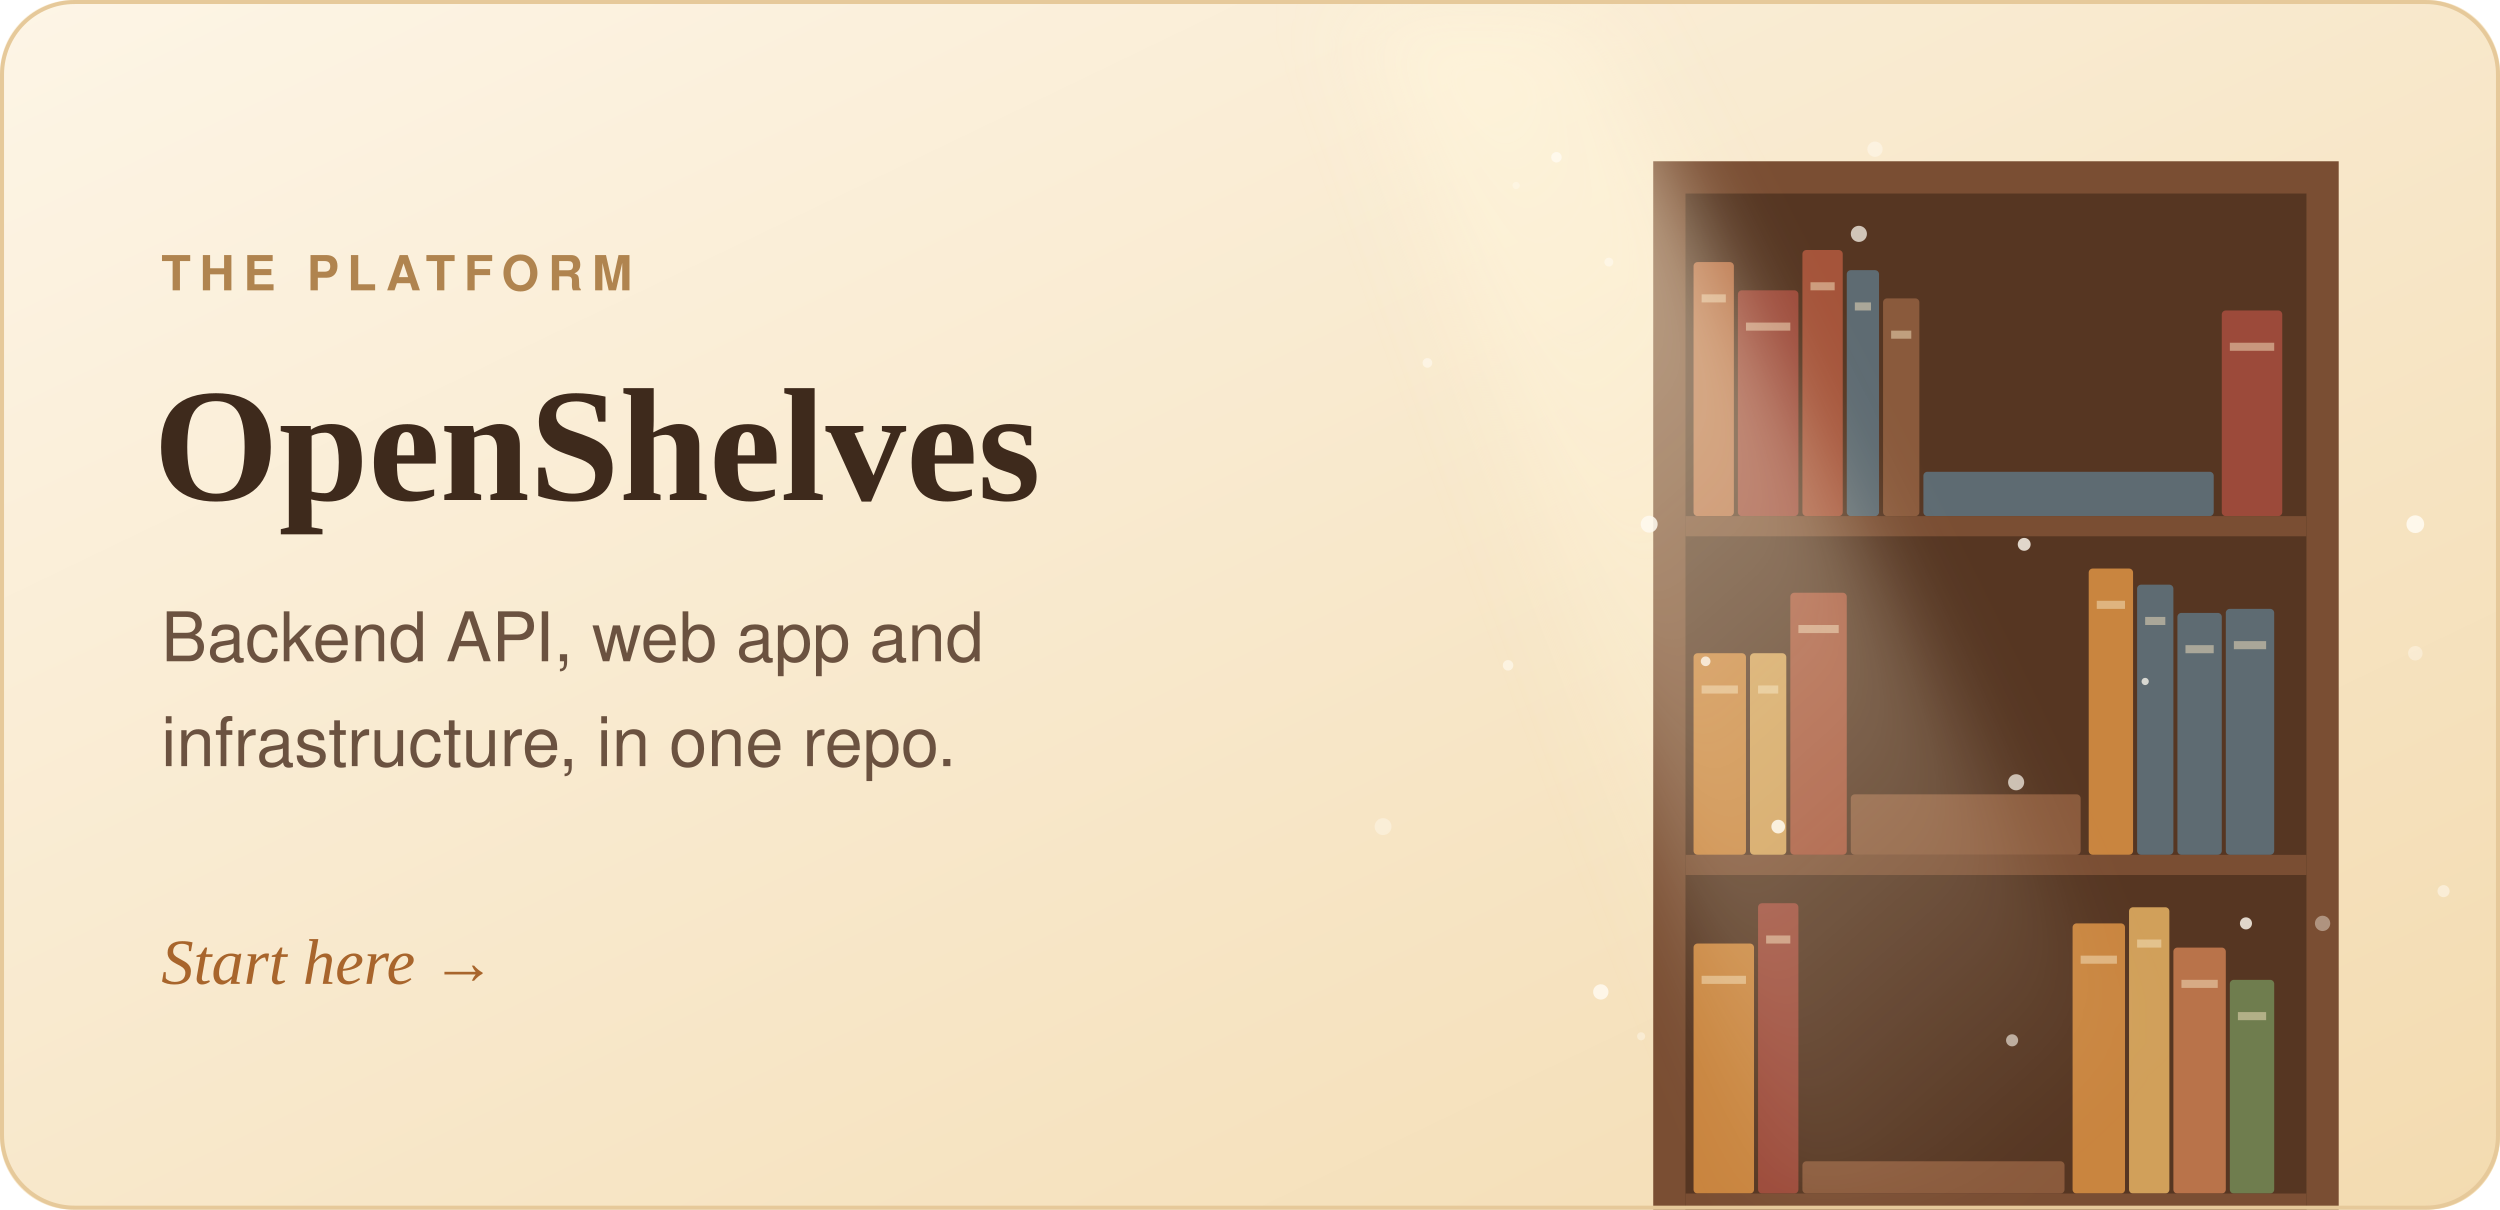
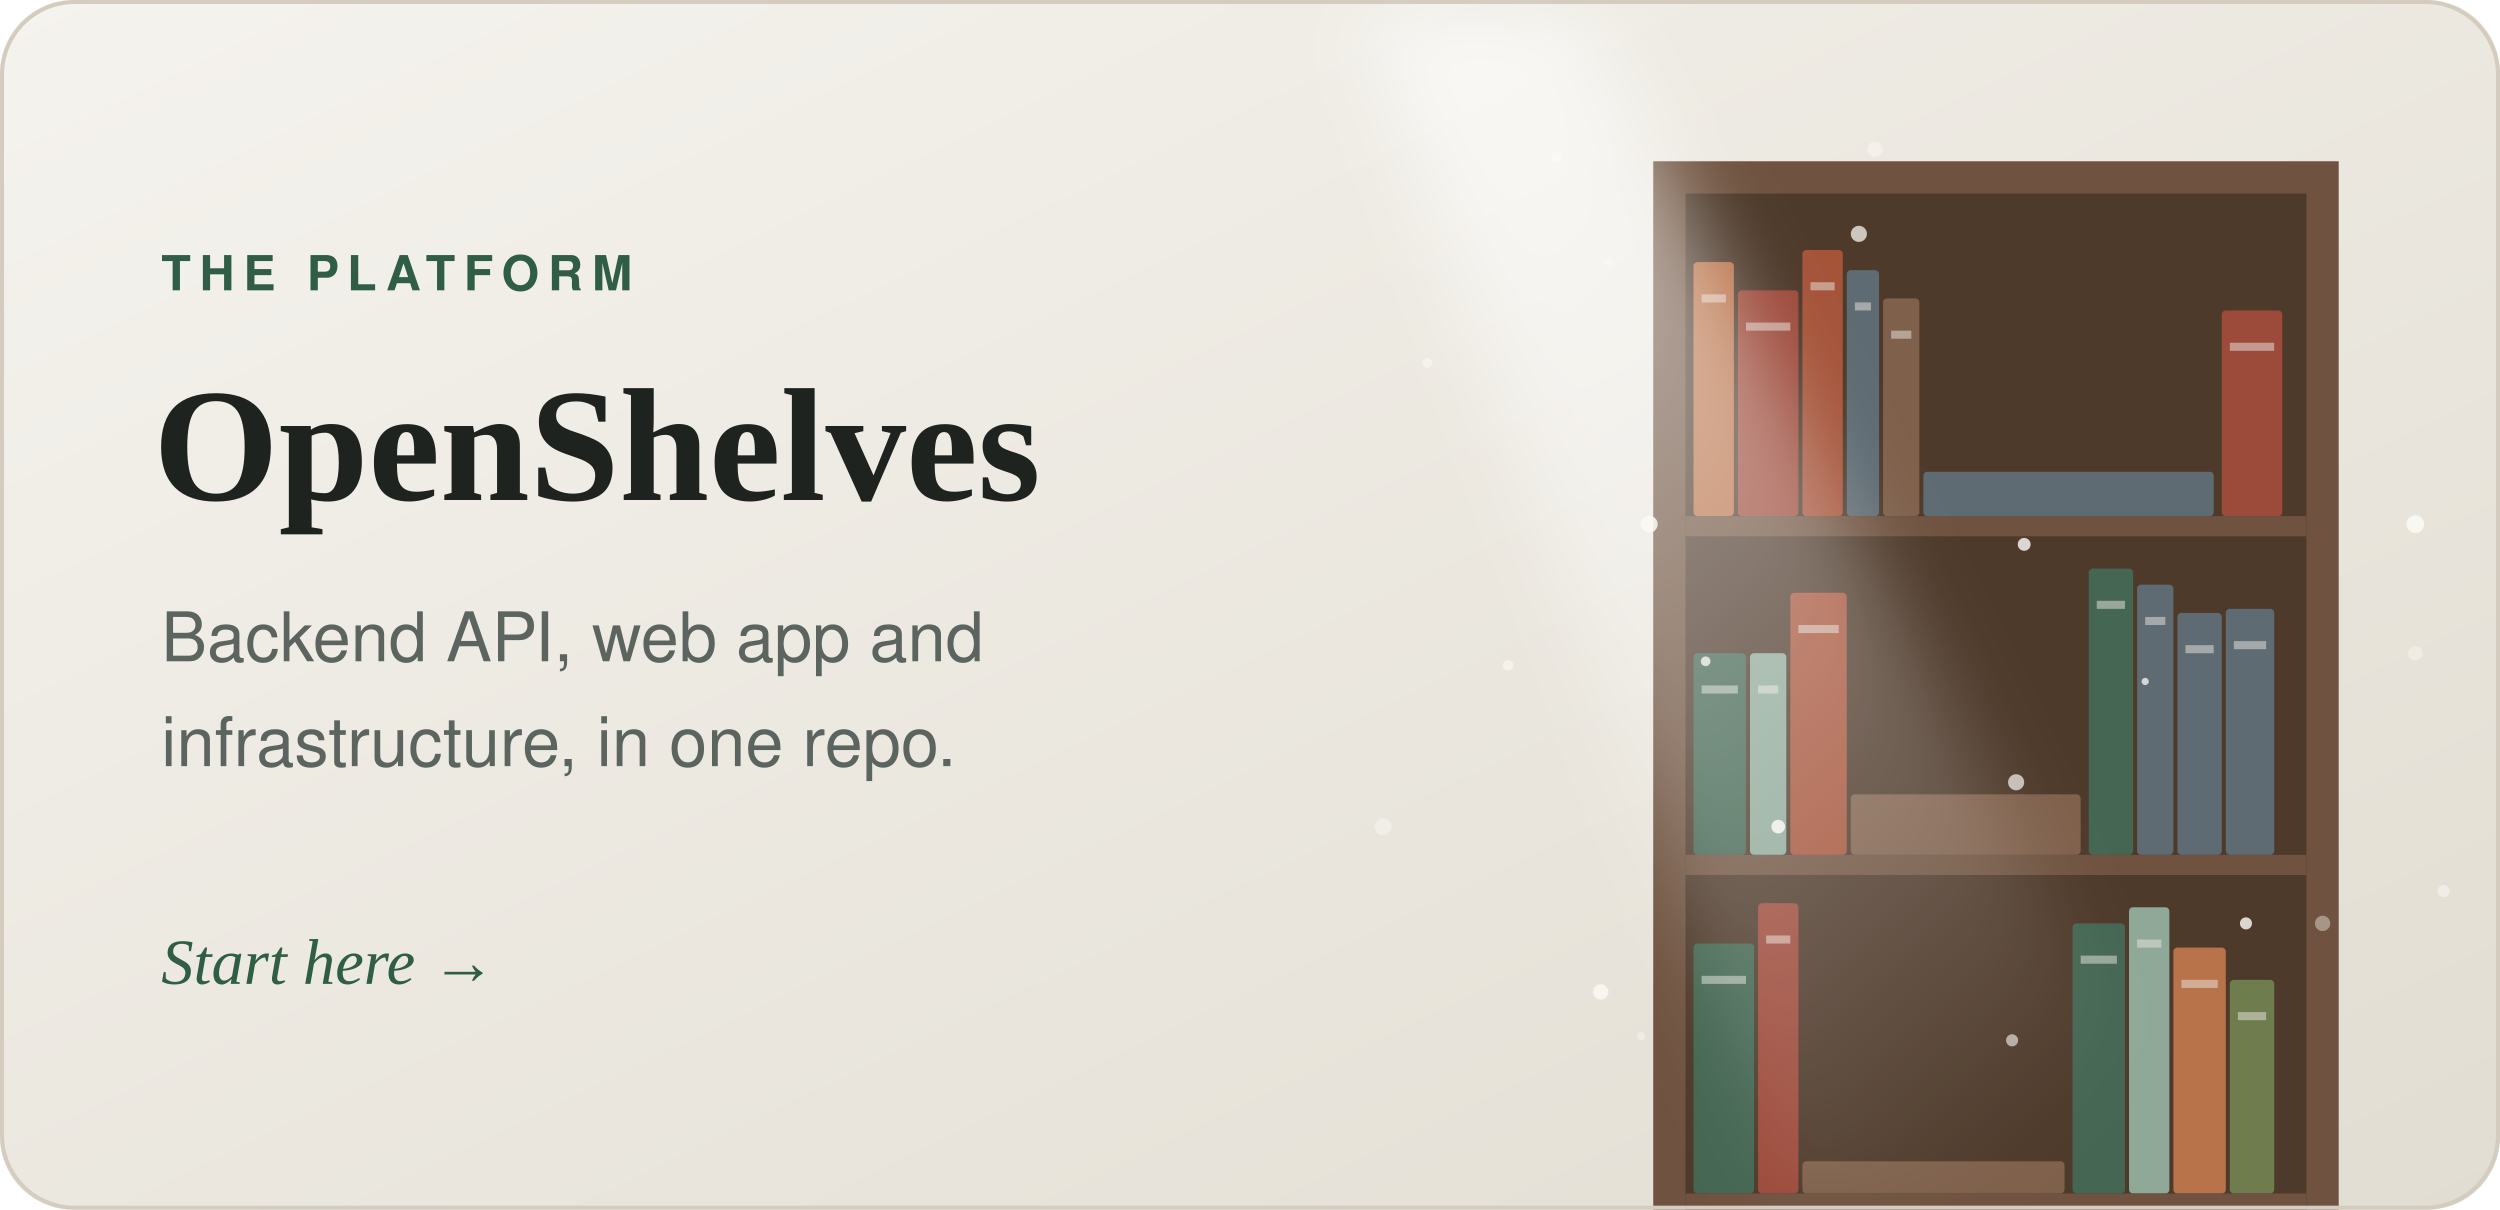
<svg xmlns="http://www.w3.org/2000/svg" width="620" height="300" viewBox="0 0 620 300" font-family="'DM Sans', -apple-system, BlinkMacSystemFont, 'Segoe UI', Helvetica, Arial, sans-serif" role="img">
  <defs>
    <linearGradient id="beam" x1="0" y1="0" x2="0.6" y2="1">
-       <stop offset="0" stop-color="#fff6dc" stop-opacity=".7" />
-       <stop offset="1" stop-color="#fff6dc" stop-opacity="0" />
+       <stop offset="0" stop-color="#ffffff" stop-opacity=".7" />
+       <stop offset="1" stop-color="#ffffff" stop-opacity="0" />
    </linearGradient>
    <filter id="soft" x="-20%" y="-20%" width="140%" height="140%">
      <feGaussianBlur stdDeviation="10" />
    </filter>
    <linearGradient id="card" x1="0" y1="0" x2="1" y2="1">
-       <stop offset="0" stop-color="#fdf5e6" />
-       <stop offset="1" stop-color="#f3dbb0" />
+       <stop offset="0" stop-color="#f5f3ee" />
+       <stop offset="1" stop-color="#e2ddd2" />
    </linearGradient>
    <clipPath id="c">
      <rect width="620" height="300" rx="18" />
    </clipPath>
  </defs>
  <g clip-path="url(#c)">
    <rect width="620" height="300" fill="url(#card)" />
-     <rect x="410" y="40" width="170" height="260" fill="#7a4e33" />
-     <rect x="418" y="48" width="154" height="252" fill="#563622" />
+     <rect x="410" y="40" width="170" height="260" fill="#6f5340" />
+     <rect x="418" y="48" width="154" height="252" fill="#4e3a2b" />
    <rect x="420" y="65" width="10" height="63" rx="1" fill="#b9734a" />
-     <rect x="422" y="73" width="6" height="2" fill="#f6e3bf" opacity=".5" />
+     <rect x="422" y="73" width="6" height="2" fill="#ebe8e1" opacity=".5" />
    <rect x="431" y="72" width="15" height="56" rx="1" fill="#9c4a3a" />
-     <rect x="433" y="80" width="11" height="2" fill="#f6e3bf" opacity=".5" />
+     <rect x="433" y="80" width="11" height="2" fill="#ebe8e1" opacity=".5" />
    <rect x="447" y="62" width="10" height="66" rx="1" fill="#a5543a" />
-     <rect x="449" y="70" width="6" height="2" fill="#f6e3bf" opacity=".5" />
+     <rect x="449" y="70" width="6" height="2" fill="#ebe8e1" opacity=".5" />
    <rect x="458" y="67" width="8" height="61" rx="1" fill="#5e6b72" />
-     <rect x="460" y="75" width="4" height="2" fill="#f6e3bf" opacity=".5" />
-     <rect x="467" y="74" width="9" height="54" rx="1" fill="#8a5a3c" />
-     <rect x="469" y="82" width="5" height="2" fill="#f6e3bf" opacity=".5" />
+     <rect x="460" y="75" width="4" height="2" fill="#ebe8e1" opacity=".5" />
+     <rect x="467" y="74" width="9" height="54" rx="1" fill="#7e604b" />
+     <rect x="469" y="82" width="5" height="2" fill="#ebe8e1" opacity=".5" />
    <rect x="477" y="117" width="72" height="11" rx="1" fill="#5e6b72" />
    <rect x="551" y="77" width="15" height="51" rx="1" fill="#9c4a3a" />
-     <rect x="553" y="85" width="11" height="2" fill="#f6e3bf" opacity=".5" />
-     <rect x="418" y="128" width="154" height="5" fill="#7a4e33" />
-     <rect x="420" y="162" width="13" height="50" rx="1" fill="#c9853f" />
-     <rect x="422" y="170" width="9" height="2" fill="#f6e3bf" opacity=".5" />
-     <rect x="434" y="162" width="9" height="50" rx="1" fill="#d1a05a" />
-     <rect x="436" y="170" width="5" height="2" fill="#f6e3bf" opacity=".5" />
+     <rect x="553" y="85" width="11" height="2" fill="#ebe8e1" opacity=".5" />
+     <rect x="418" y="128" width="154" height="5" fill="#6f5340" />
+     <rect x="420" y="162" width="13" height="50" rx="1" fill="#446652" />
+     <rect x="422" y="170" width="9" height="2" fill="#ebe8e1" opacity=".5" />
+     <rect x="434" y="162" width="9" height="50" rx="1" fill="#8fa898" />
+     <rect x="436" y="170" width="5" height="2" fill="#ebe8e1" opacity=".5" />
    <rect x="444" y="147" width="14" height="65" rx="1" fill="#a5543a" />
-     <rect x="446" y="155" width="10" height="2" fill="#f6e3bf" opacity=".5" />
-     <rect x="459" y="197" width="57" height="15" rx="1" fill="#8a5a3c" />
-     <rect x="518" y="141" width="11" height="71" rx="1" fill="#c9853f" />
-     <rect x="520" y="149" width="7" height="2" fill="#f6e3bf" opacity=".5" />
+     <rect x="446" y="155" width="10" height="2" fill="#ebe8e1" opacity=".5" />
+     <rect x="459" y="197" width="57" height="15" rx="1" fill="#7e604b" />
+     <rect x="518" y="141" width="11" height="71" rx="1" fill="#446652" />
+     <rect x="520" y="149" width="7" height="2" fill="#ebe8e1" opacity=".5" />
    <rect x="530" y="145" width="9" height="67" rx="1" fill="#5e6b72" />
-     <rect x="532" y="153" width="5" height="2" fill="#f6e3bf" opacity=".5" />
+     <rect x="532" y="153" width="5" height="2" fill="#ebe8e1" opacity=".5" />
    <rect x="540" y="152" width="11" height="60" rx="1" fill="#5e6b72" />
-     <rect x="542" y="160" width="7" height="2" fill="#f6e3bf" opacity=".5" />
+     <rect x="542" y="160" width="7" height="2" fill="#ebe8e1" opacity=".5" />
    <rect x="552" y="151" width="12" height="61" rx="1" fill="#5e6b72" />
-     <rect x="554" y="159" width="8" height="2" fill="#f6e3bf" opacity=".5" />
-     <rect x="418" y="212" width="154" height="5" fill="#7a4e33" />
-     <rect x="420" y="234" width="15" height="62" rx="1" fill="#c9853f" />
-     <rect x="422" y="242" width="11" height="2" fill="#f6e3bf" opacity=".5" />
+     <rect x="554" y="159" width="8" height="2" fill="#ebe8e1" opacity=".5" />
+     <rect x="418" y="212" width="154" height="5" fill="#6f5340" />
+     <rect x="420" y="234" width="15" height="62" rx="1" fill="#446652" />
+     <rect x="422" y="242" width="11" height="2" fill="#ebe8e1" opacity=".5" />
    <rect x="436" y="224" width="10" height="72" rx="1" fill="#9c4a3a" />
-     <rect x="438" y="232" width="6" height="2" fill="#f6e3bf" opacity=".5" />
-     <rect x="447" y="288" width="65" height="8" rx="1" fill="#8a5a3c" />
-     <rect x="514" y="229" width="13" height="67" rx="1" fill="#c9853f" />
-     <rect x="516" y="237" width="9" height="2" fill="#f6e3bf" opacity=".5" />
-     <rect x="528" y="225" width="10" height="71" rx="1" fill="#d1a05a" />
-     <rect x="530" y="233" width="6" height="2" fill="#f6e3bf" opacity=".5" />
+     <rect x="438" y="232" width="6" height="2" fill="#ebe8e1" opacity=".5" />
+     <rect x="447" y="288" width="65" height="8" rx="1" fill="#7e604b" />
+     <rect x="514" y="229" width="13" height="67" rx="1" fill="#446652" />
+     <rect x="516" y="237" width="9" height="2" fill="#ebe8e1" opacity=".5" />
+     <rect x="528" y="225" width="10" height="71" rx="1" fill="#8fa898" />
+     <rect x="530" y="233" width="6" height="2" fill="#ebe8e1" opacity=".5" />
    <rect x="539" y="235" width="13" height="61" rx="1" fill="#b9734a" />
-     <rect x="541" y="243" width="9" height="2" fill="#f6e3bf" opacity=".5" />
+     <rect x="541" y="243" width="9" height="2" fill="#ebe8e1" opacity=".5" />
    <rect x="553" y="243" width="11" height="53" rx="1" fill="#6f7d4e" />
-     <rect x="555" y="251" width="7" height="2" fill="#f6e3bf" opacity=".5" />
-     <rect x="418" y="296" width="154" height="5" fill="#7a4e33" />
+     <rect x="555" y="251" width="7" height="2" fill="#ebe8e1" opacity=".5" />
+     <rect x="418" y="296" width="154" height="5" fill="#6f5340" />
    <g filter="url(#soft)">
      <polygon points="330,-20 380,-20 560,320 450,320" fill="url(#beam)" />
    </g>
-     <circle cx="441" cy="205" r="1.7" fill="#fffaf0" opacity="0.85" />
-     <circle cx="599" cy="130" r="2.2" fill="#fffaf0" opacity="0.88" />
-     <circle cx="499" cy="258" r="1.5" fill="#fffaf0" opacity="0.59" />
-     <circle cx="407" cy="257" r="1.0" fill="#fffaf0" opacity="0.43" />
-     <circle cx="557" cy="229" r="1.5" fill="#fffaf0" opacity="0.82" />
-     <circle cx="354" cy="90" r="1.2" fill="#fffaf0" opacity="0.61" />
-     <circle cx="386" cy="39" r="1.3" fill="#fffaf0" opacity="0.85" />
-     <circle cx="606" cy="221" r="1.5" fill="#fffaf0" opacity="0.53" />
-     <circle cx="599" cy="162" r="1.8" fill="#fffaf0" opacity="0.41" />
-     <circle cx="397" cy="246" r="1.9" fill="#fffaf0" opacity="0.84" />
-     <circle cx="502" cy="135" r="1.6" fill="#fffaf0" opacity="0.82" />
-     <circle cx="423" cy="164" r="1.2" fill="#fffaf0" opacity="0.78" />
-     <circle cx="343" cy="205" r="2.1" fill="#fffaf0" opacity="0.41" />
-     <circle cx="500" cy="194" r="2.0" fill="#fffaf0" opacity="0.69" />
-     <circle cx="409" cy="130" r="2.1" fill="#fffaf0" opacity="0.85" />
-     <circle cx="376" cy="46" r="0.9" fill="#fffaf0" opacity="0.41" />
-     <circle cx="461" cy="58" r="2.0" fill="#fffaf0" opacity="0.73" />
-     <circle cx="374" cy="165" r="1.3" fill="#fffaf0" opacity="0.65" />
-     <circle cx="399" cy="65" r="1.1" fill="#fffaf0" opacity="0.59" />
-     <circle cx="532" cy="169" r="0.9" fill="#fffaf0" opacity="0.76" />
-     <circle cx="576" cy="229" r="1.9" fill="#fffaf0" opacity="0.40" />
-     <circle cx="465" cy="37" r="1.9" fill="#fffaf0" opacity="0.49" />
+     <circle cx="441" cy="205" r="1.7" fill="#fbf9f4" opacity="0.85" />
+     <circle cx="599" cy="130" r="2.2" fill="#fbf9f4" opacity="0.88" />
+     <circle cx="499" cy="258" r="1.5" fill="#fbf9f4" opacity="0.59" />
+     <circle cx="407" cy="257" r="1.0" fill="#fbf9f4" opacity="0.43" />
+     <circle cx="557" cy="229" r="1.5" fill="#fbf9f4" opacity="0.82" />
+     <circle cx="354" cy="90" r="1.2" fill="#fbf9f4" opacity="0.61" />
+     <circle cx="386" cy="39" r="1.3" fill="#fbf9f4" opacity="0.85" />
+     <circle cx="606" cy="221" r="1.5" fill="#fbf9f4" opacity="0.53" />
+     <circle cx="599" cy="162" r="1.8" fill="#fbf9f4" opacity="0.41" />
+     <circle cx="397" cy="246" r="1.9" fill="#fbf9f4" opacity="0.84" />
+     <circle cx="502" cy="135" r="1.6" fill="#fbf9f4" opacity="0.82" />
+     <circle cx="423" cy="164" r="1.2" fill="#fbf9f4" opacity="0.78" />
+     <circle cx="343" cy="205" r="2.1" fill="#fbf9f4" opacity="0.41" />
+     <circle cx="500" cy="194" r="2.0" fill="#fbf9f4" opacity="0.69" />
+     <circle cx="409" cy="130" r="2.1" fill="#fbf9f4" opacity="0.85" />
+     <circle cx="376" cy="46" r="0.9" fill="#fbf9f4" opacity="0.41" />
+     <circle cx="461" cy="58" r="2.0" fill="#fbf9f4" opacity="0.73" />
+     <circle cx="374" cy="165" r="1.3" fill="#fbf9f4" opacity="0.65" />
+     <circle cx="399" cy="65" r="1.1" fill="#fbf9f4" opacity="0.59" />
+     <circle cx="532" cy="169" r="0.9" fill="#fbf9f4" opacity="0.76" />
+     <circle cx="576" cy="229" r="1.9" fill="#fbf9f4" opacity="0.40" />
+     <circle cx="465" cy="37" r="1.9" fill="#fbf9f4" opacity="0.49" />
  </g>
-   <rect x=".5" y=".5" width="619" height="299" rx="18" fill="none" stroke="#e6c99a" />
-   <text x="40" y="72" font-size="12" font-weight="700" letter-spacing="2.2" fill="#b0844f">THE PLATFORM</text>
-   <text x="38" y="124" font-family="Literata, Georgia, 'Times New Roman', serif" font-size="40" font-weight="600" fill="#3e2a1c">OpenShelves</text>
-   <text x="40" y="164" font-size="17" fill="#6b5240">Backend API, web app and</text>
-   <text x="40" y="190" font-size="17" fill="#6b5240">infrastructure, in one repo.</text>
-   <text x="40" y="244" font-family="Literata, Georgia, 'Times New Roman', serif" font-style="italic" font-size="16" fill="#a8652c">Start here →</text>
+   <rect x=".5" y=".5" width="619" height="299" rx="18" fill="none" stroke="#d3ccbf" />
+   <text x="40" y="72" font-size="12" font-weight="700" letter-spacing="2.2" fill="#2f5d45">THE PLATFORM</text>
+   <text x="38" y="124" font-family="Literata, Georgia, 'Times New Roman', serif" font-size="40" font-weight="600" fill="#1e2320">OpenShelves</text>
+   <text x="40" y="164" font-size="17" fill="#5c6460">Backend API, web app and</text>
+   <text x="40" y="190" font-size="17" fill="#5c6460">infrastructure, in one repo.</text>
+   <text x="40" y="244" font-family="Literata, Georgia, 'Times New Roman', serif" font-style="italic" font-size="16" fill="#2f5d45">Start here →</text>
</svg>
